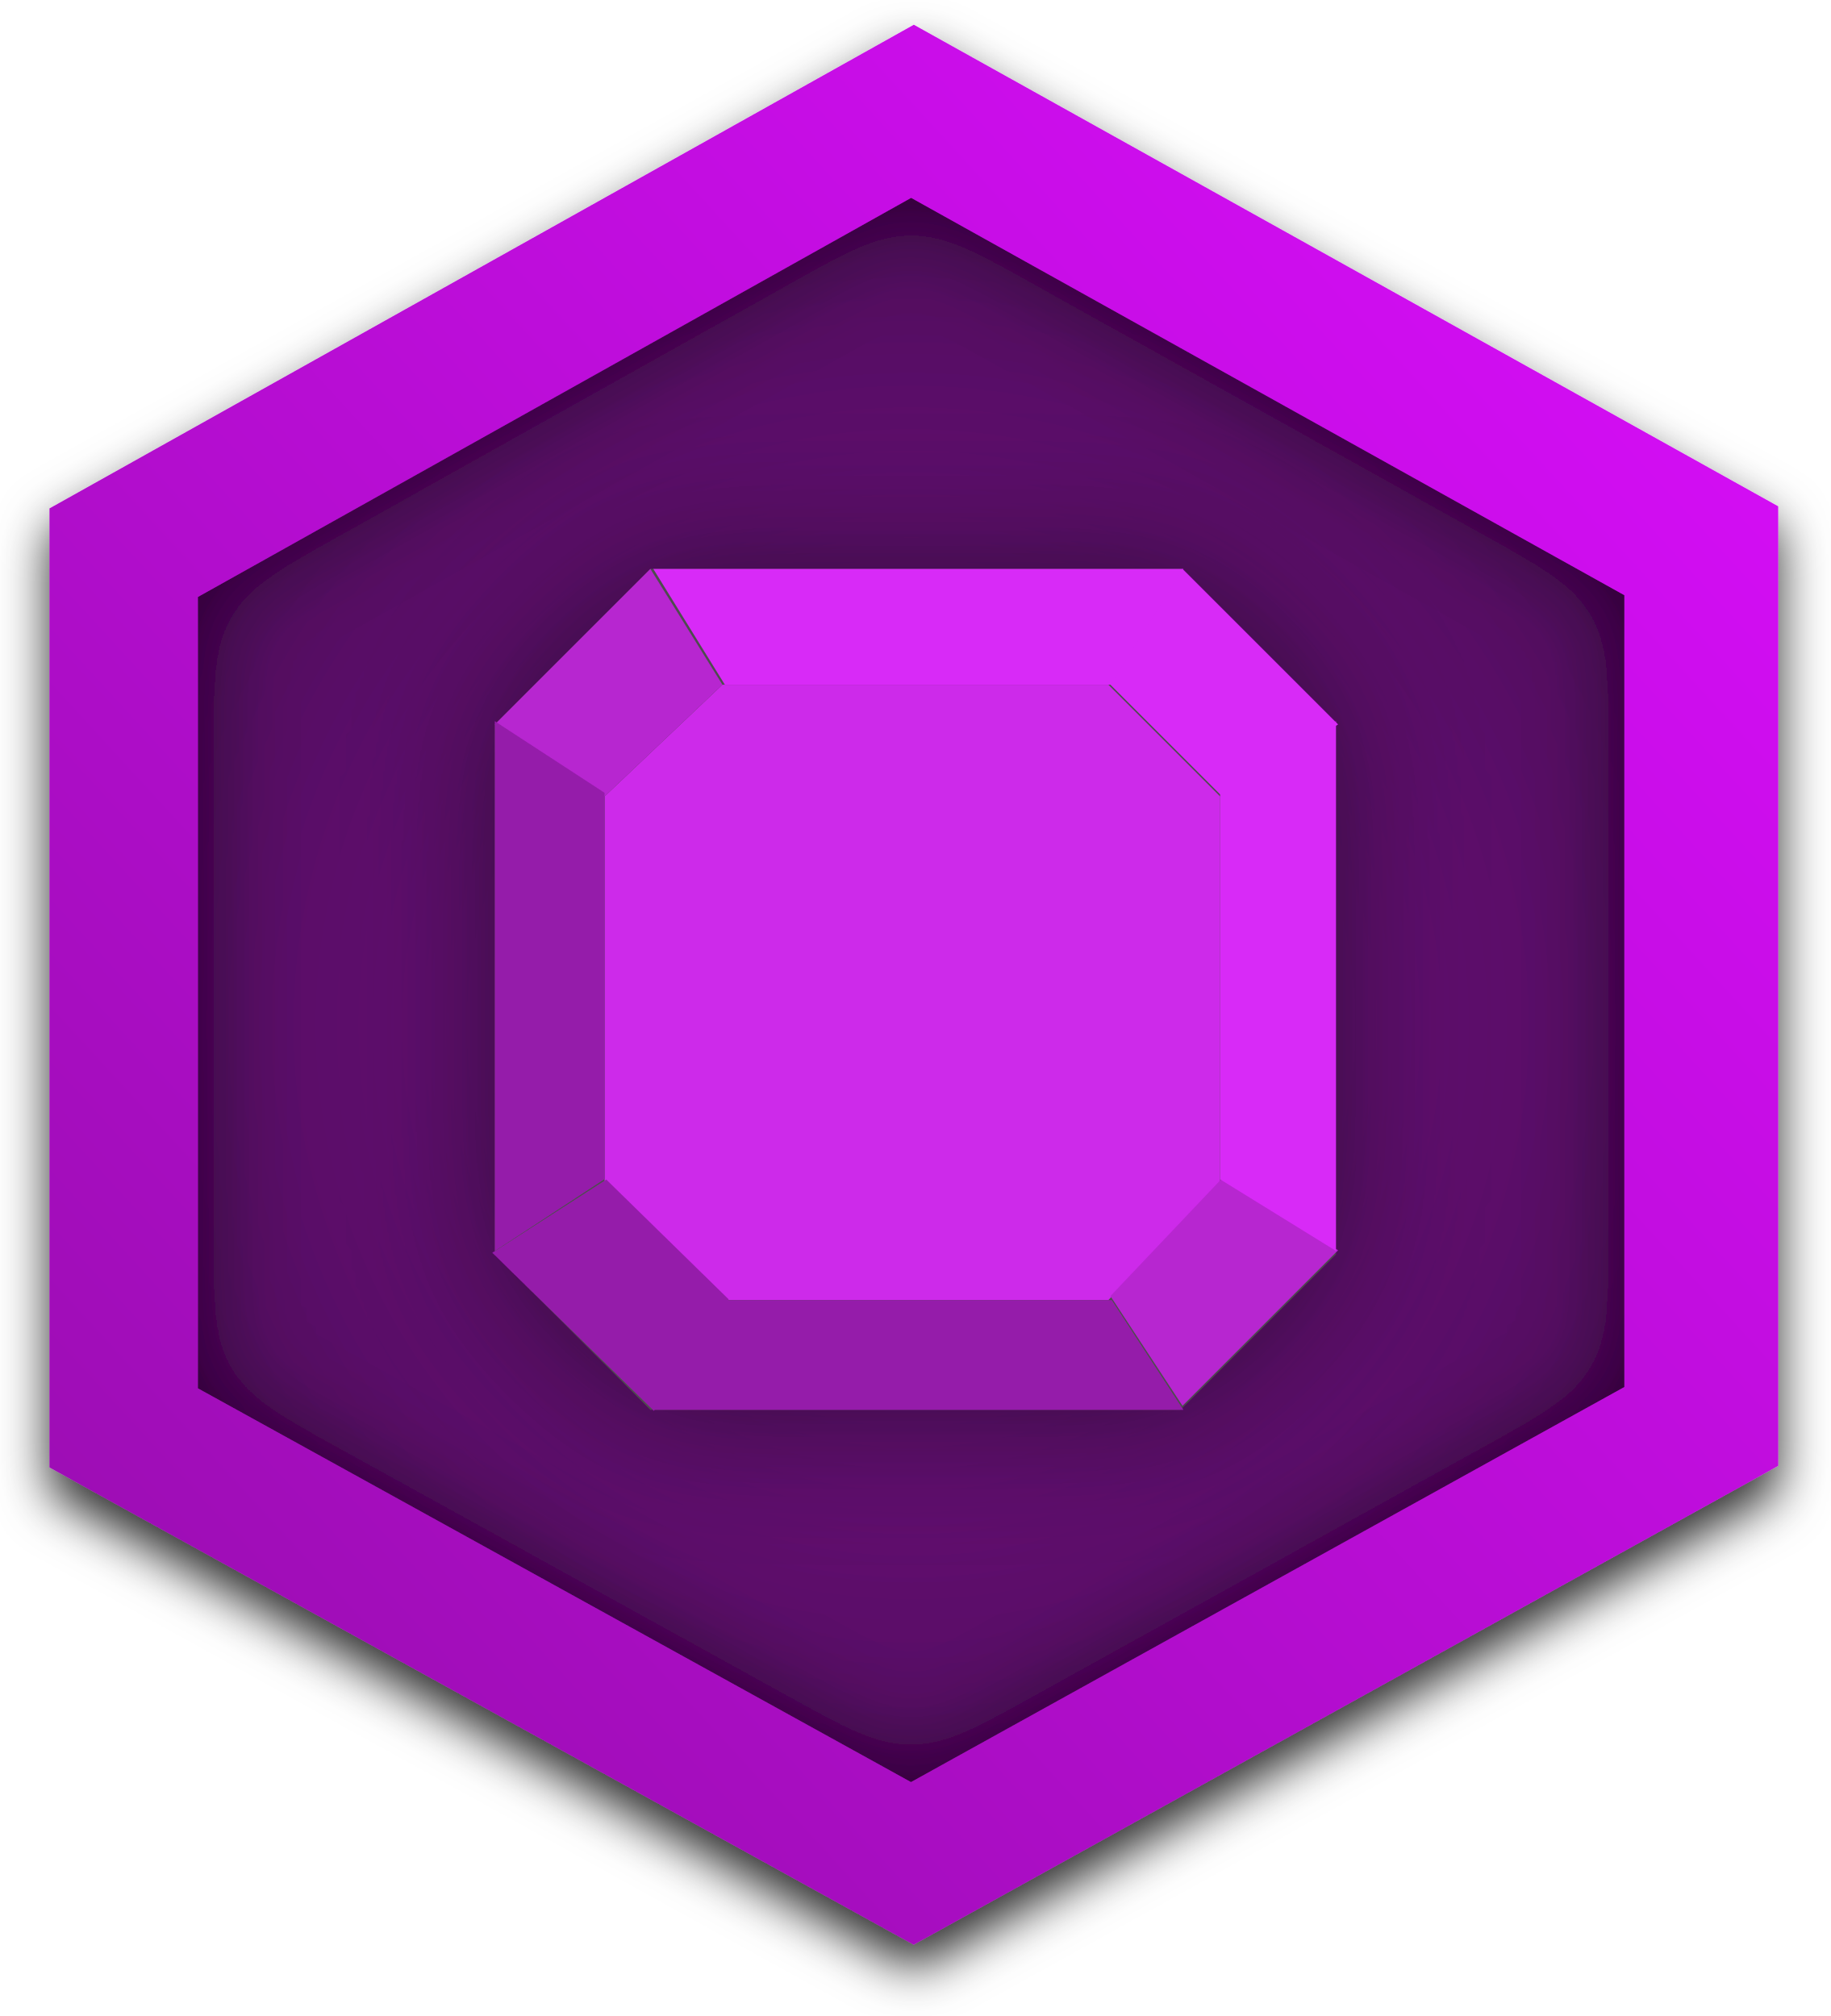
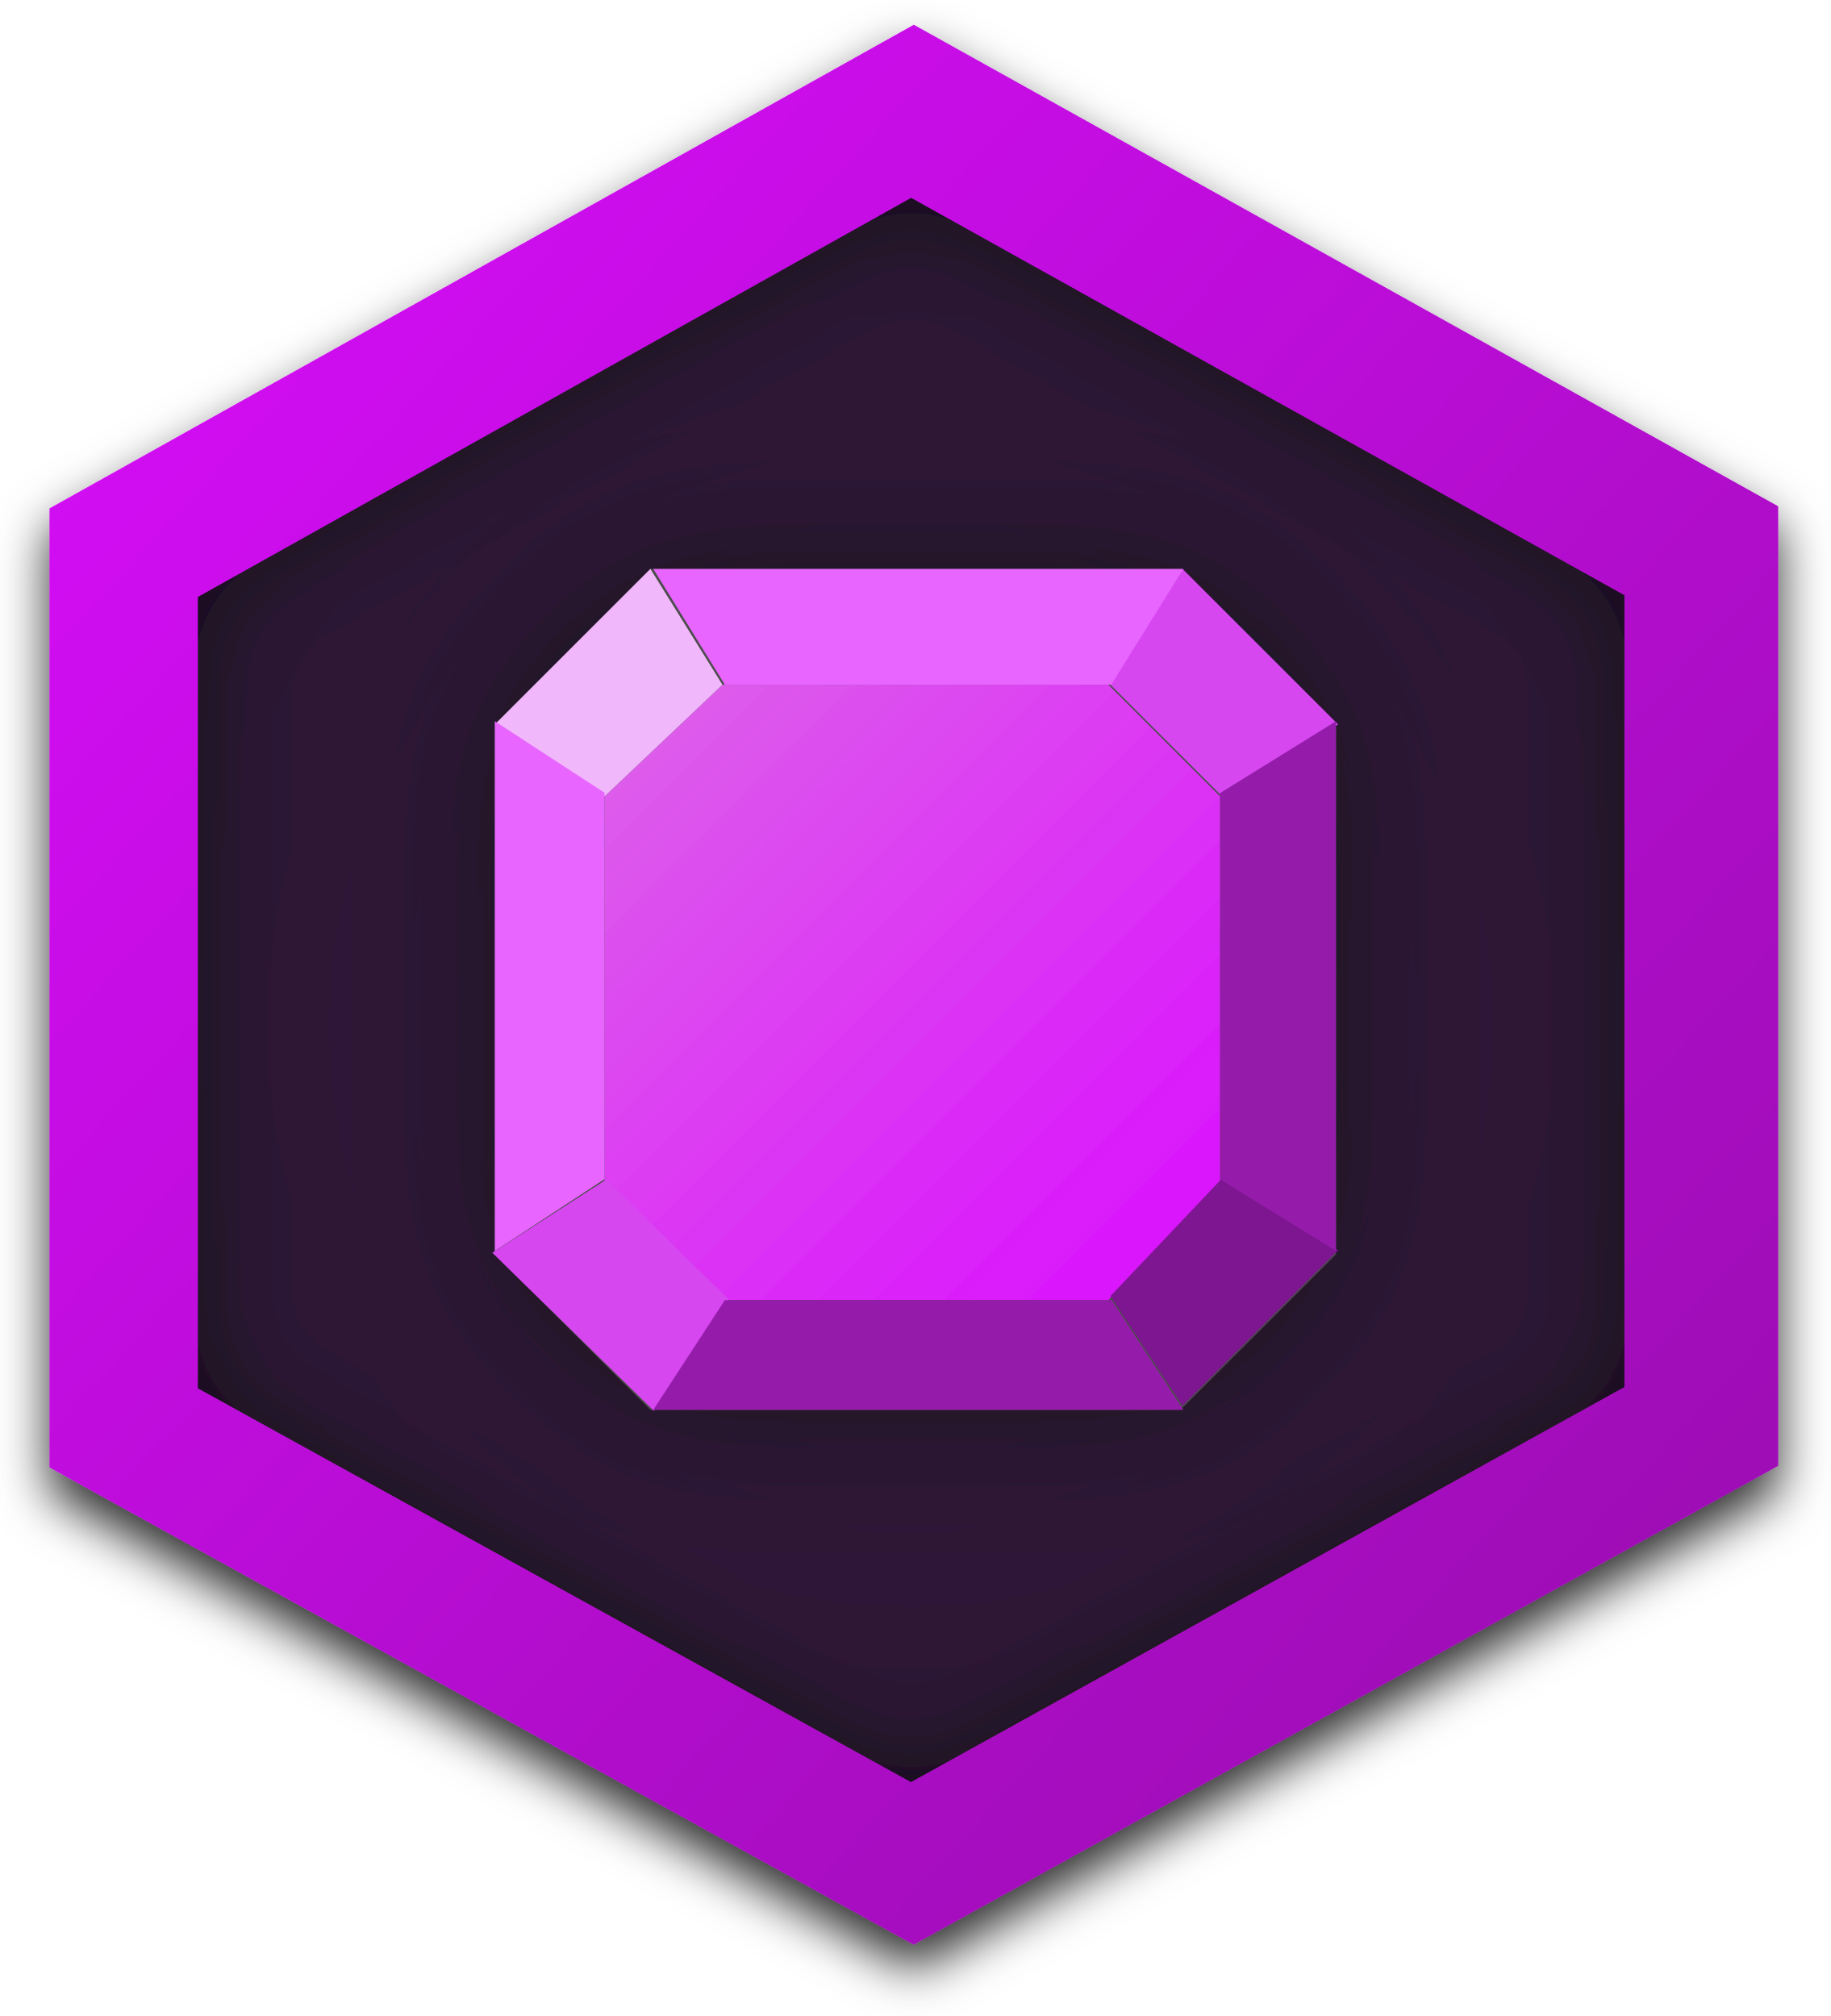
<svg xmlns="http://www.w3.org/2000/svg" xmlns:xlink="http://www.w3.org/1999/xlink" width="148px" height="163px" viewBox="0 0 148 163" version="1.1">
  <defs>
    <filter x="-5.0%" y="-3.2%" width="110.0%" height="109.0%" filterUnits="objectBoundingBox" id="filter-1">
      <feOffset dx="0" dy="2" in="SourceAlpha" result="shadowOffsetOuter1" />
      <feGaussianBlur stdDeviation="2" in="shadowOffsetOuter1" result="shadowBlurOuter1" />
      <feColorMatrix values="0 0 0 0 0   0 0 0 0 0   0 0 0 0 0  0 0 0 0.829 0" type="matrix" in="shadowBlurOuter1" result="shadowMatrixOuter1" />
      <feMerge>
        <feMergeNode in="shadowMatrixOuter1" />
        <feMergeNode in="SourceGraphic" />
      </feMerge>
    </filter>
-     <linearGradient x1="96.612%" y1="1.818%" x2="0.387%" y2="99.607%" id="linearGradient-2">
+     <linearGradient x1="0.387%" y1="0%" x2="100%" y2="100%" id="linearGradient-2">
      <stop stop-color="#D911FB" offset="0%" />
      <stop stop-color="#9610AC" offset="100%" />
    </linearGradient>
    <radialGradient cx="50%" cy="52.204%" fx="50%" fy="52.204%" r="62.198%" gradientTransform="translate(0.5,0.522037),scale(1,0.900162),rotate(90),translate(-0.5,-0.522037)" id="radialGradient-3">
-       <stop stop-color="#770C89" offset="0%" />
+       <stop stop-color="#770C89" offset="1.704%" />
      <stop stop-color="#4E075A" offset="100%" />
    </radialGradient>
    <polygon id="path-4" points="12 110.25 69.637 142.086 127.299 110.143 127.299 46.127 69.649 14 12 46.269" />
    <filter x="-3.5%" y="-3.1%" width="106.9%" height="106.2%" filterUnits="objectBoundingBox" id="filter-5">
      <feGaussianBlur stdDeviation="4" in="SourceAlpha" result="shadowBlurInner1" />
      <feOffset dx="0" dy="0" in="shadowBlurInner1" result="shadowOffsetInner1" />
      <feComposite in="shadowOffsetInner1" in2="SourceAlpha" operator="arithmetic" k2="-1" k3="1" result="shadowInnerInner1" />
      <feColorMatrix values="0 0 0 0 0   0 0 0 0 0   0 0 0 0 0  0 0 0 0.5 0" type="matrix" in="shadowInnerInner1" />
    </filter>
    <filter x="-25.7%" y="-26.1%" width="151.4%" height="152.2%" filterUnits="objectBoundingBox" id="filter-6">
      <feOffset dx="0" dy="0" in="SourceAlpha" result="shadowOffsetOuter1" />
      <feGaussianBlur stdDeviation="6" in="shadowOffsetOuter1" result="shadowBlurOuter1" />
      <feColorMatrix values="0 0 0 0 0   0 0 0 0 0   0 0 0 0 0  0 0 0 0.5 0" type="matrix" in="shadowBlurOuter1" result="shadowMatrixOuter1" />
      <feMerge>
        <feMergeNode in="shadowMatrixOuter1" />
        <feMergeNode in="SourceGraphic" />
      </feMerge>
    </filter>
+     <linearGradient x1="0%" y1="0%" x2="100%" y2="100%" id="linearGradient-7">
+       <stop stop-color="#DD63E9" offset="0%" />
+       <stop stop-color="#DA0CFF" offset="100%" />
+     </linearGradient>
  </defs>
  <g id="Page-1" stroke="none" stroke-width="1" fill="none" fill-rule="evenodd">
-     <g id="Desktop-HD" transform="translate(-532, -279)">
-       <g id="Group-5" transform="translate(256, 281)">
-         <g id="Logo-v2-(1)-Copy-2" filter="url(#filter-1)" transform="translate(280, 0)">
+     <g id="Desktop-HD" transform="translate(-560, -279)">
+       <g id="Group-5" transform="translate(256, 274)">
+         <g id="Logo-v2-(1)-Copy-2" filter="url(#filter-1)" transform="translate(308, 7)">
          <polygon id="Shape" fill="url(#linearGradient-2)" points="0 116.646 69.851 155.229 139.732 116.517 139.732 38.935 69.866 0 0 39.107" />
          <g id="Shape-Copy">
            <use fill="url(#radialGradient-3)" fill-rule="evenodd" xlink:href="#path-4" />
+             <use fill-opacity="0.712" fill="#1C2022" fill-rule="evenodd" xlink:href="#path-4" />
            <use fill="black" fill-opacity="1" filter="url(#filter-5)" xlink:href="#path-4" />
          </g>
          <g id="Group-7" filter="url(#filter-6)" transform="translate(35, 44)" fill-rule="nonzero">
            <polygon id="Shape" fill="#4D4D4D" points="13.573 67.986 1 55.414 1 12.573 13.573 0 56.414 0 68.986 12.573 68.986 55.414 56.414 67.986" />
-             <polygon id="Shape" fill="#CD29EA" points="19.396 59.118 9.868 49.59 9.868 18.396 19.396 9.36 50.59 9.36 59.626 18.396 59.626 49.59 50.59 59.118" />
-             <polygon id="Shape" fill="#B725D0" points="1 12.573 9.868 18.396 19.396 9.36 13.573 0" />
-             <polygon id="Shape" fill="#D82BF7" points="50.758 9.36 56.582 0 69.154 12.573 59.794 18.396" />
-             <polygon id="Shape" fill="#B725D0" points="69.154 55.089 59.794 49.265 50.758 58.794 56.582 67.662" />
-             <polygon id="Shape" fill="#951EAA" points="19.9 59.056 10.007 49.37 0.8 55.29 13.854 68.07" />
+             <polygon id="Shape" fill="url(#linearGradient-7)" points="19.396 59.118 9.868 49.59 9.868 18.396 19.396 9.36 50.59 9.36 59.626 18.396 59.626 49.59 50.59 59.118" />
+             <polygon id="Shape" fill="#F1B7FB" points="1 12.573 9.868 18.396 19.396 9.36 13.573 0" />
+             <polygon id="Shape" fill="#D646F0" points="50.758 9.36 56.582 0 69.154 12.573 59.794 18.396" />
+             <polygon id="Shape" fill="#7D1590" points="69.154 55.089 59.794 49.265 50.758 58.794 56.582 67.662" />
+             <polygon id="Shape" fill="#D646F0" points="19.9 59.056 10.007 49.37 0.8 55.29 13.854 68.07" />
            <polygon id="Shape" fill="#951EAA" points="19.593 59.118 50.866 59.118 56.65 67.986 13.809 67.986" />
-             <polygon id="Shape" fill="#D82BF7" points="13.809 0 56.65 0 50.826 9.36 19.593 9.36" />
-             <polygon id="Shape" fill="#951EAA" points="1 12.316 1 55.147 9.868 49.334 9.868 18.1" />
-             <polygon id="Shape" fill="#D82BF7" points="68.986 12.316 59.626 18.12 59.626 49.354 68.986 55.137" />
+             <polygon id="Shape" fill="#E865FF" points="13.809 0 56.65 0 50.826 9.36 19.593 9.36" />
+             <polygon id="Shape" fill="#E865FF" points="1 12.316 1 55.147 9.868 49.334 9.868 18.1" />
+             <polygon id="Shape" fill="#951EAA" points="68.986 12.316 59.626 18.12 59.626 49.354 68.986 55.137" />
          </g>
        </g>
      </g>
    </g>
  </g>
</svg>
